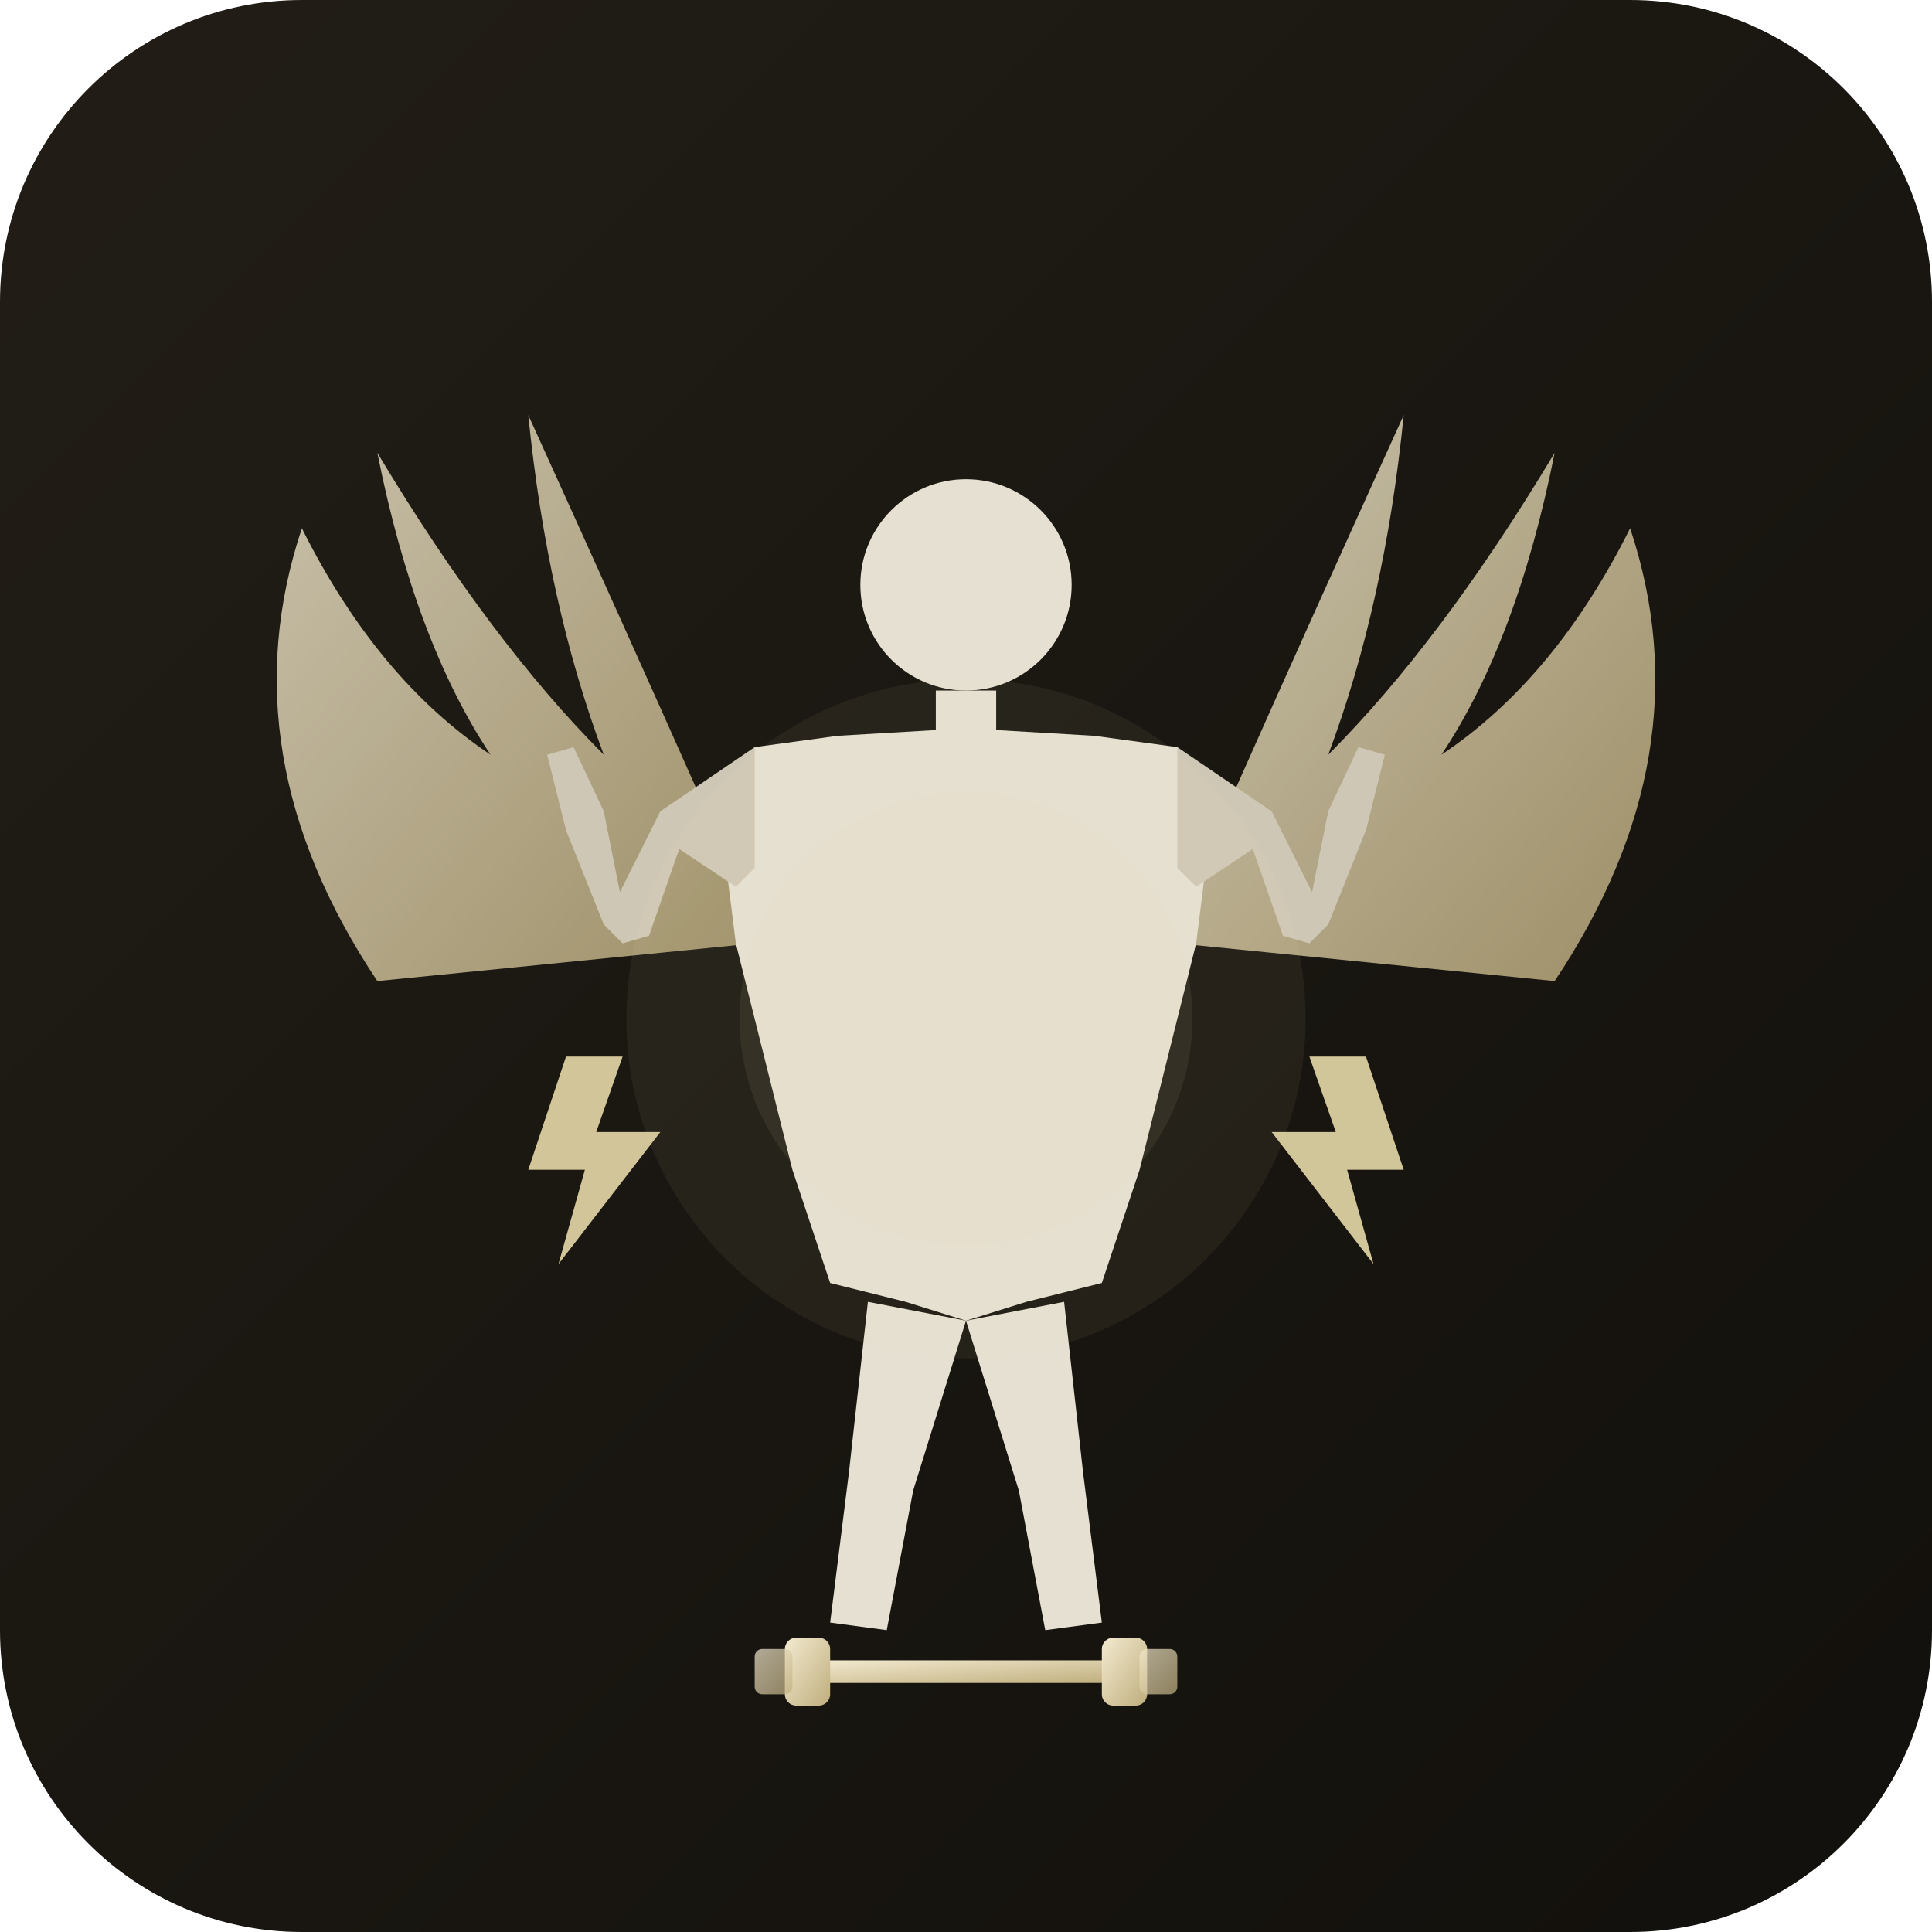
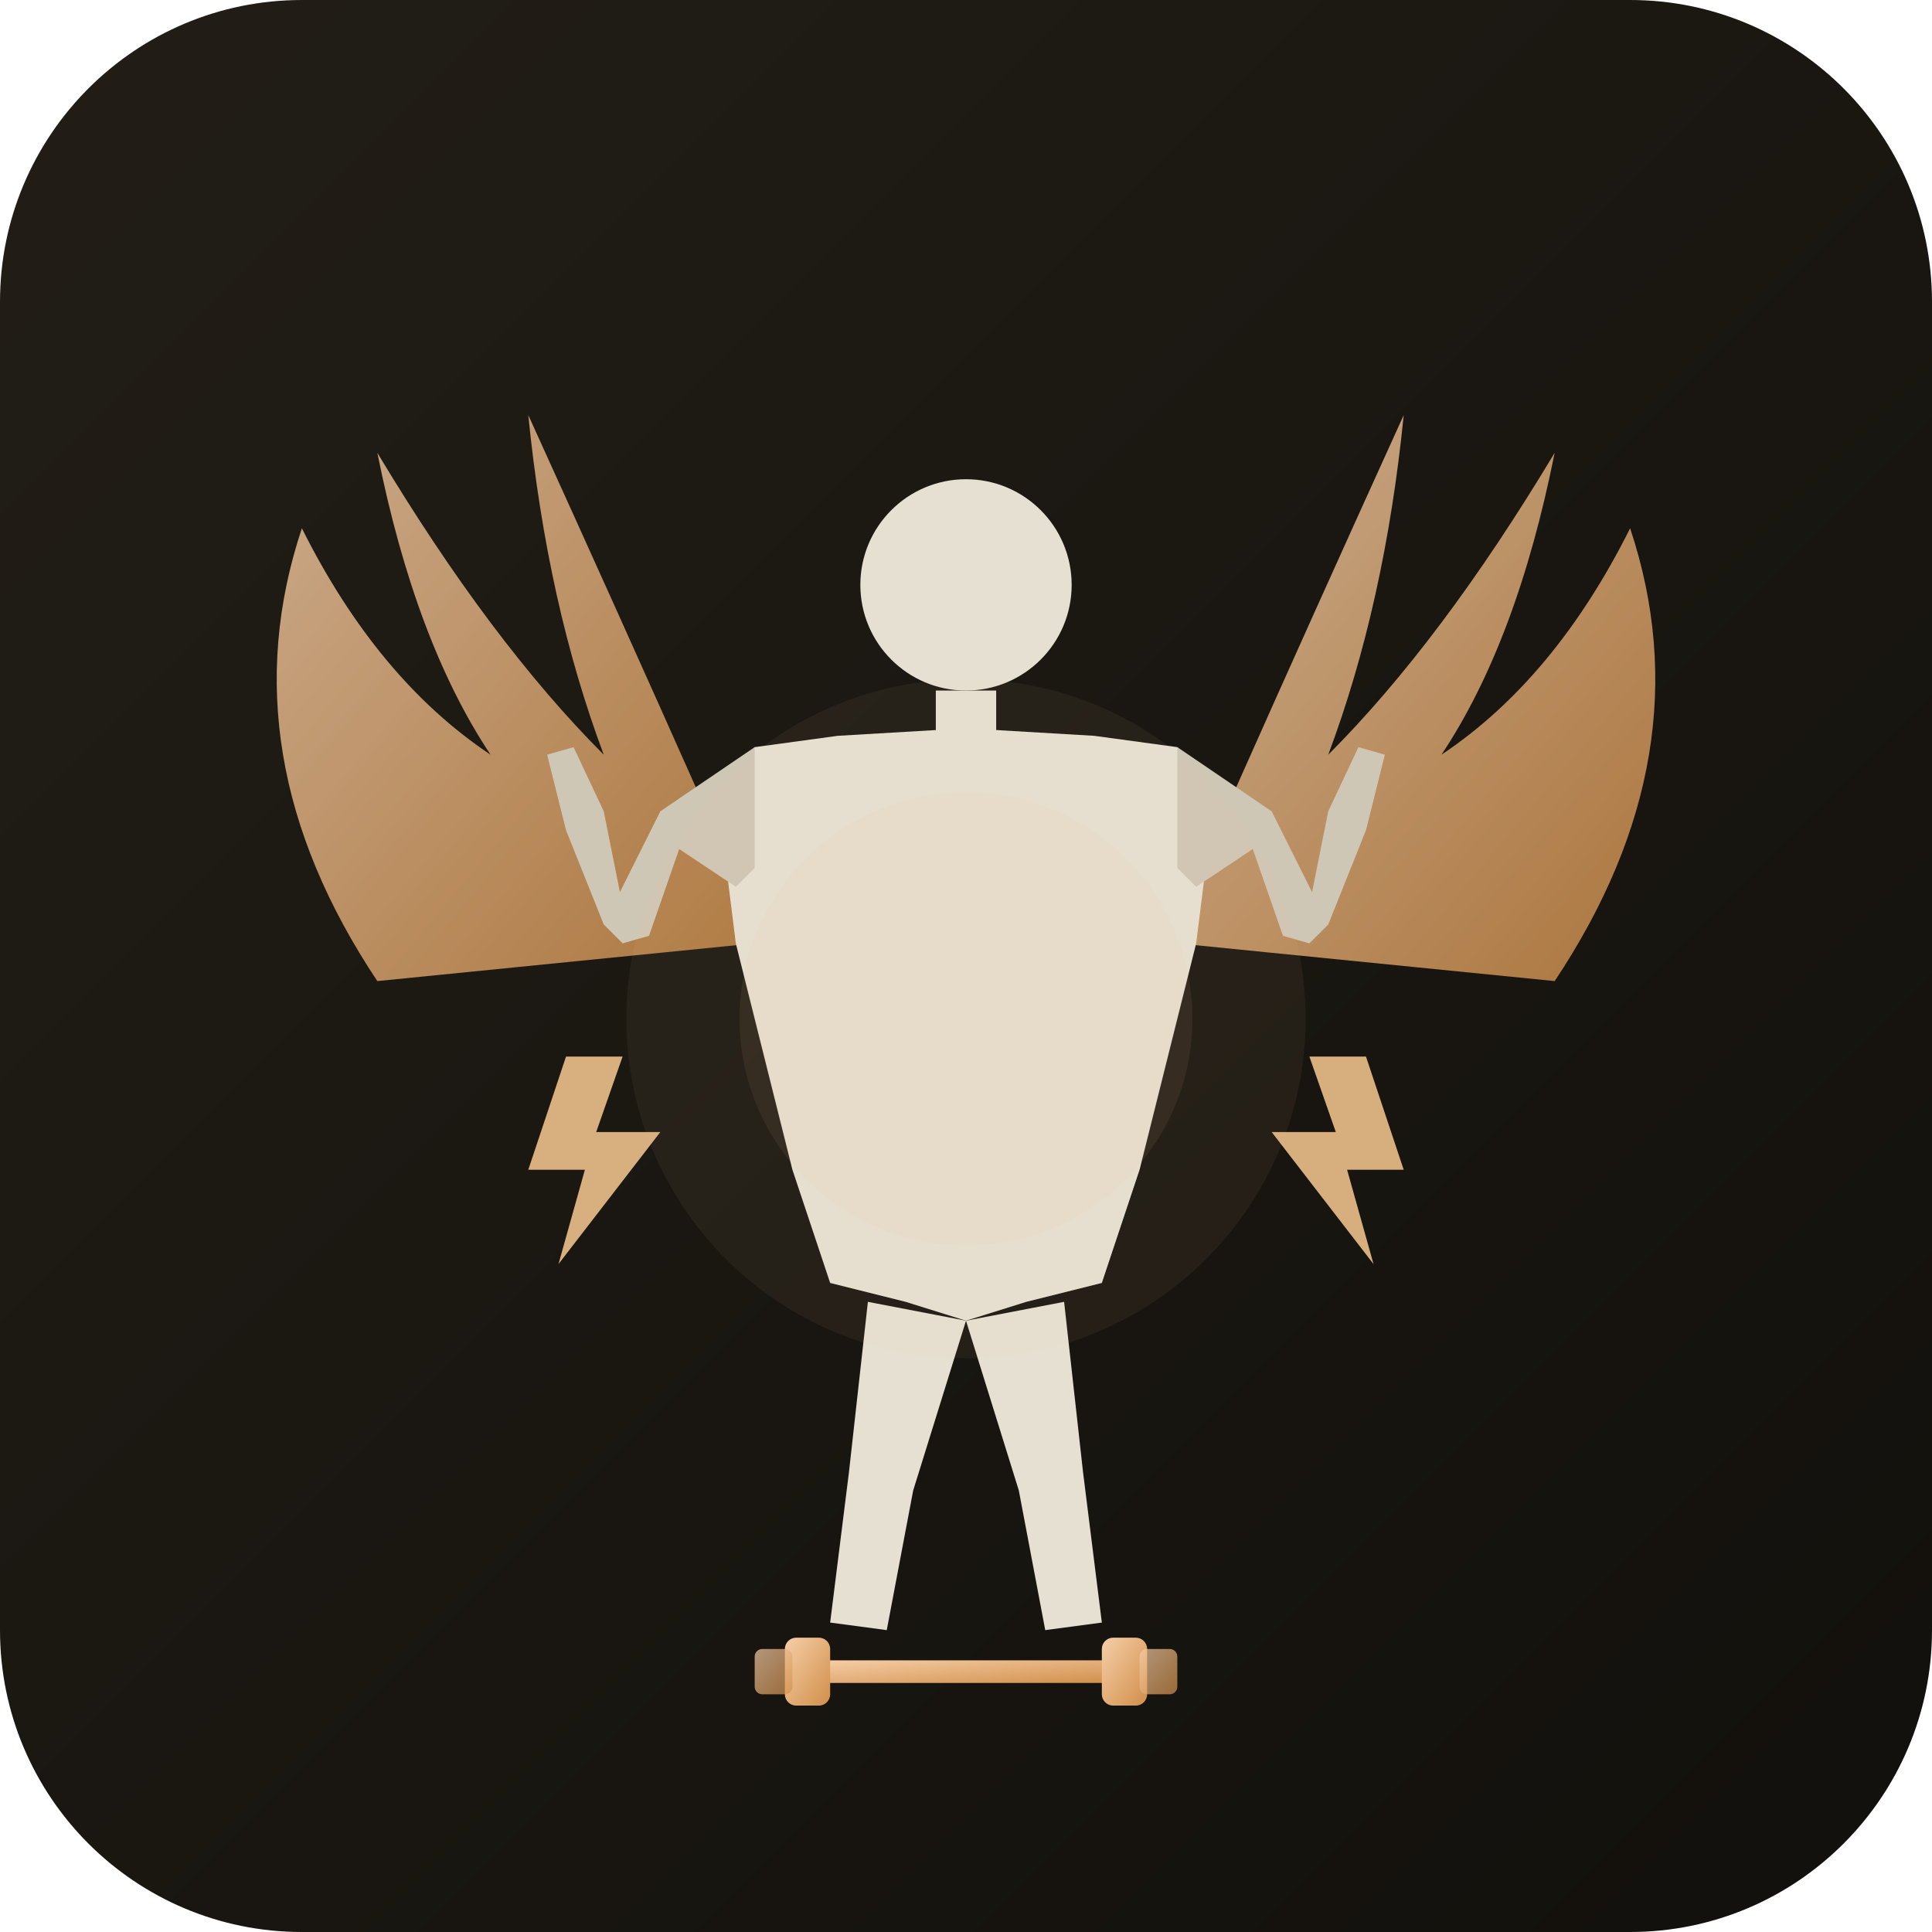
<svg xmlns="http://www.w3.org/2000/svg" viewBox="0 0 512 512" width="512" height="512">
  <defs>
    <linearGradient id="goldGlow" x1="0%" y1="0%" x2="100%" y2="100%">
-       <stop offset="0%" stop-color="#f3ead0" />
-       <stop offset="100%" stop-color="#bfae7d" />
+       <stop offset="0%" stop-color="#f6cea8" />
+       <stop offset="100%" stop-color="#d18f4a" />
    </linearGradient>
    <linearGradient id="darkGold" x1="0%" y1="0%" x2="100%" y2="100%">
      <stop offset="0%" stop-color="#221e17" />
      <stop offset="100%" stop-color="#12100c" />
    </linearGradient>
  </defs>
  <rect width="512" height="512" rx="80" fill="url(#darkGold)" />
  <path d="M100 260 Q60 200 80 140 Q100 180 130 200 Q110 170 100 120 Q130 170 160 200 Q145 160 140 110 Q165 165 185 210 L200 250 Z" fill="url(#goldGlow)" opacity="0.8" />
  <path d="M412 260 Q452 200 432 140 Q412 180 382 200 Q402 170 412 120 Q382 170 352 200 Q367 160 372 110 Q347 165 327 210 L312 250 Z" fill="url(#goldGlow)" opacity="0.8" />
  <circle cx="256" cy="155" r="28" fill="#e6e0d2" />
  <rect x="248" y="183" width="16" height="15" fill="#e6e0d2" />
  <path d="M200 198 L190 210 L195 250 L210 310 L220 340 L240 345 L256 350 L272 345 L292 340 L302 310 L317 250 L322 210 L312 198 L290 195 L256 193 L222 195 Z" fill="#e6e0d2" />
  <path d="M200 198 L175 215 L160 245 L165 250 L172 248 L180 225 L195 235 L200 230 Z" fill="#cfc7b6" />
  <path d="M160 245 L150 220 L145 200 L152 198 L160 215 L165 240 Z" fill="#cfc7b6" />
  <path d="M312 198 L337 215 L352 245 L347 250 L340 248 L332 225 L317 235 L312 230 Z" fill="#cfc7b6" />
  <path d="M352 245 L362 220 L367 200 L360 198 L352 215 L347 240 Z" fill="#cfc7b6" />
  <path d="M230 345 L225 390 L220 430 L235 432 L242 395 L256 350" fill="#e6e0d2" />
  <path d="M282 345 L287 390 L292 430 L277 432 L270 395 L256 350" fill="#e6e0d2" />
  <rect x="216" y="440" width="80" height="6" rx="3" fill="url(#goldGlow)" />
  <rect x="208" y="434" width="12" height="18" rx="3" fill="url(#goldGlow)" />
  <rect x="200" y="437" width="10" height="12" rx="2" fill="url(#goldGlow)" opacity="0.7" />
  <rect x="292" y="434" width="12" height="18" rx="3" fill="url(#goldGlow)" />
  <rect x="302" y="437" width="10" height="12" rx="2" fill="url(#goldGlow)" opacity="0.7" />
-   <path d="M150 280 L165 280 L158 300 L175 300 L148 335 L155 310 L140 310 Z" fill="#e6d8a8" opacity="0.9" />
-   <path d="M362 280 L347 280 L354 300 L337 300 L364 335 L357 310 L372 310 Z" fill="#e6d8a8" opacity="0.9" />
-   <circle cx="256" cy="270" r="90" fill="#e6d8a8" opacity="0.06" />
-   <circle cx="256" cy="270" r="60" fill="#e6d8a8" opacity="0.08" />
+   <path d="M150 280 L165 280 L158 300 L175 300 L148 335 L155 310 L140 310 Z" fill="#ecc089" opacity="0.9" />
+   <path d="M362 280 L347 280 L354 300 L337 300 L364 335 L357 310 L372 310 Z" fill="#ecc089" opacity="0.9" />
+   <circle cx="256" cy="270" r="90" fill="#ecc089" opacity="0.06" />
+   <circle cx="256" cy="270" r="60" fill="#ecc089" opacity="0.08" />
</svg>
